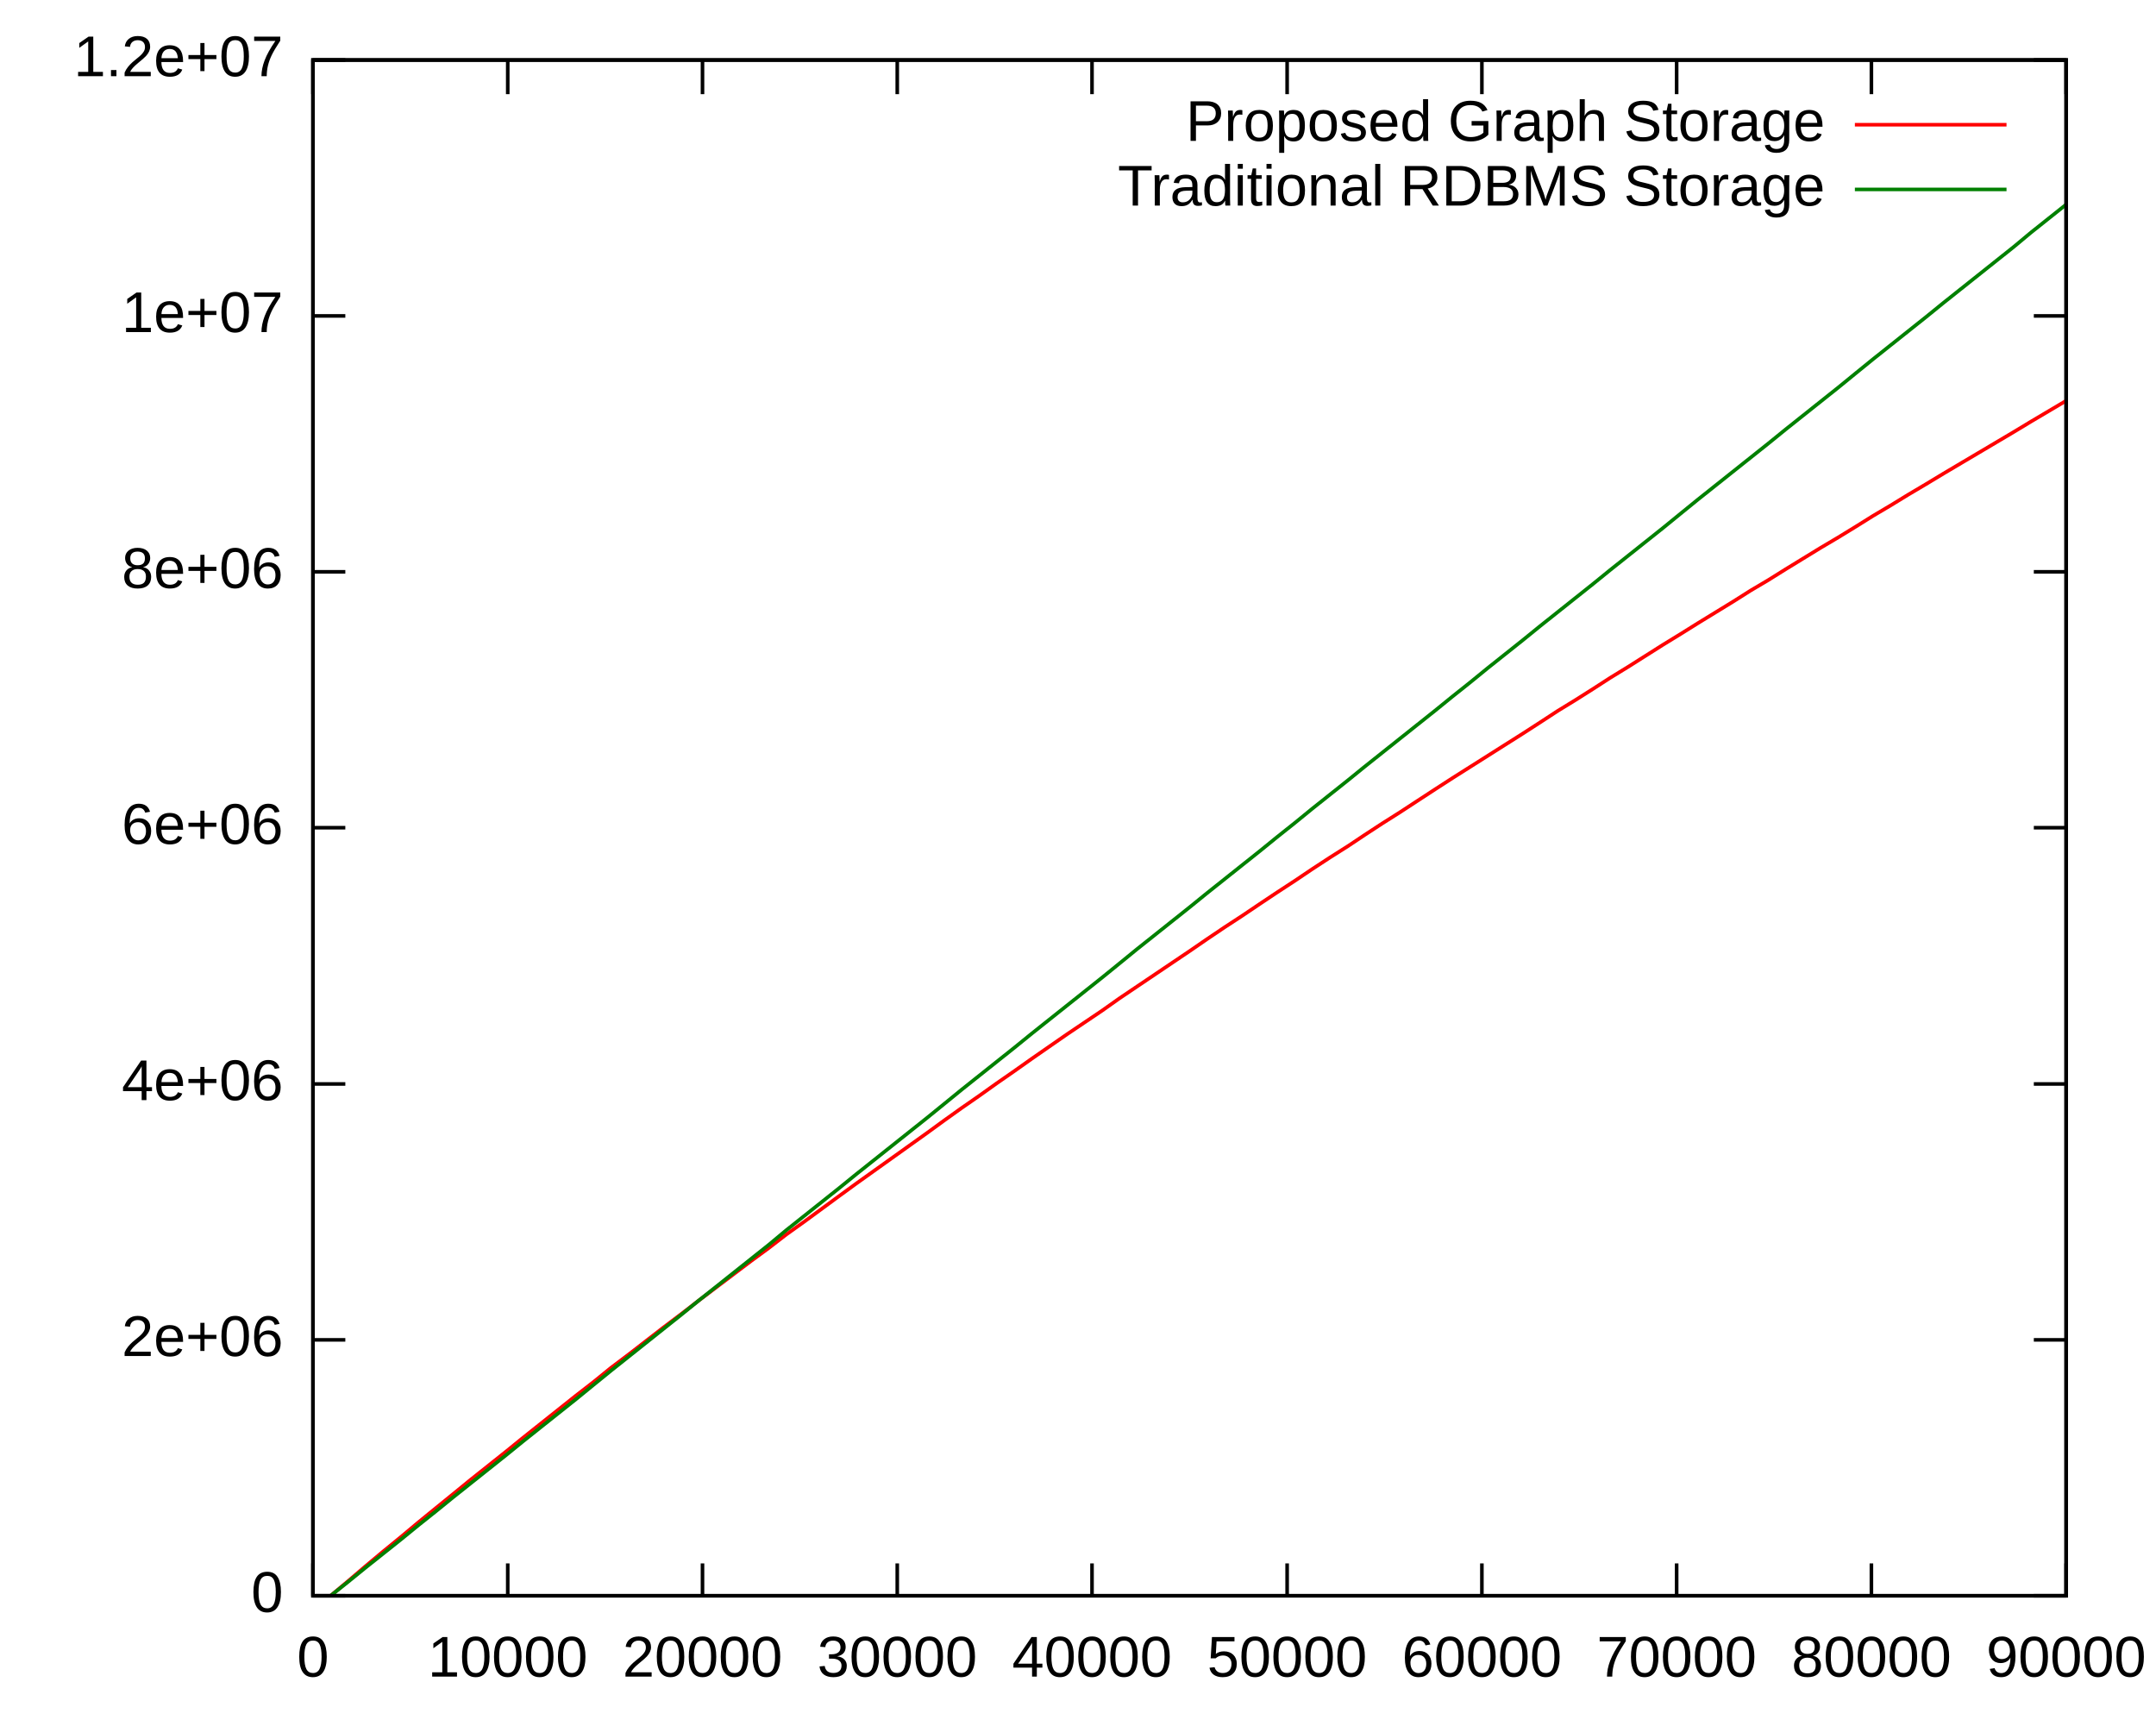
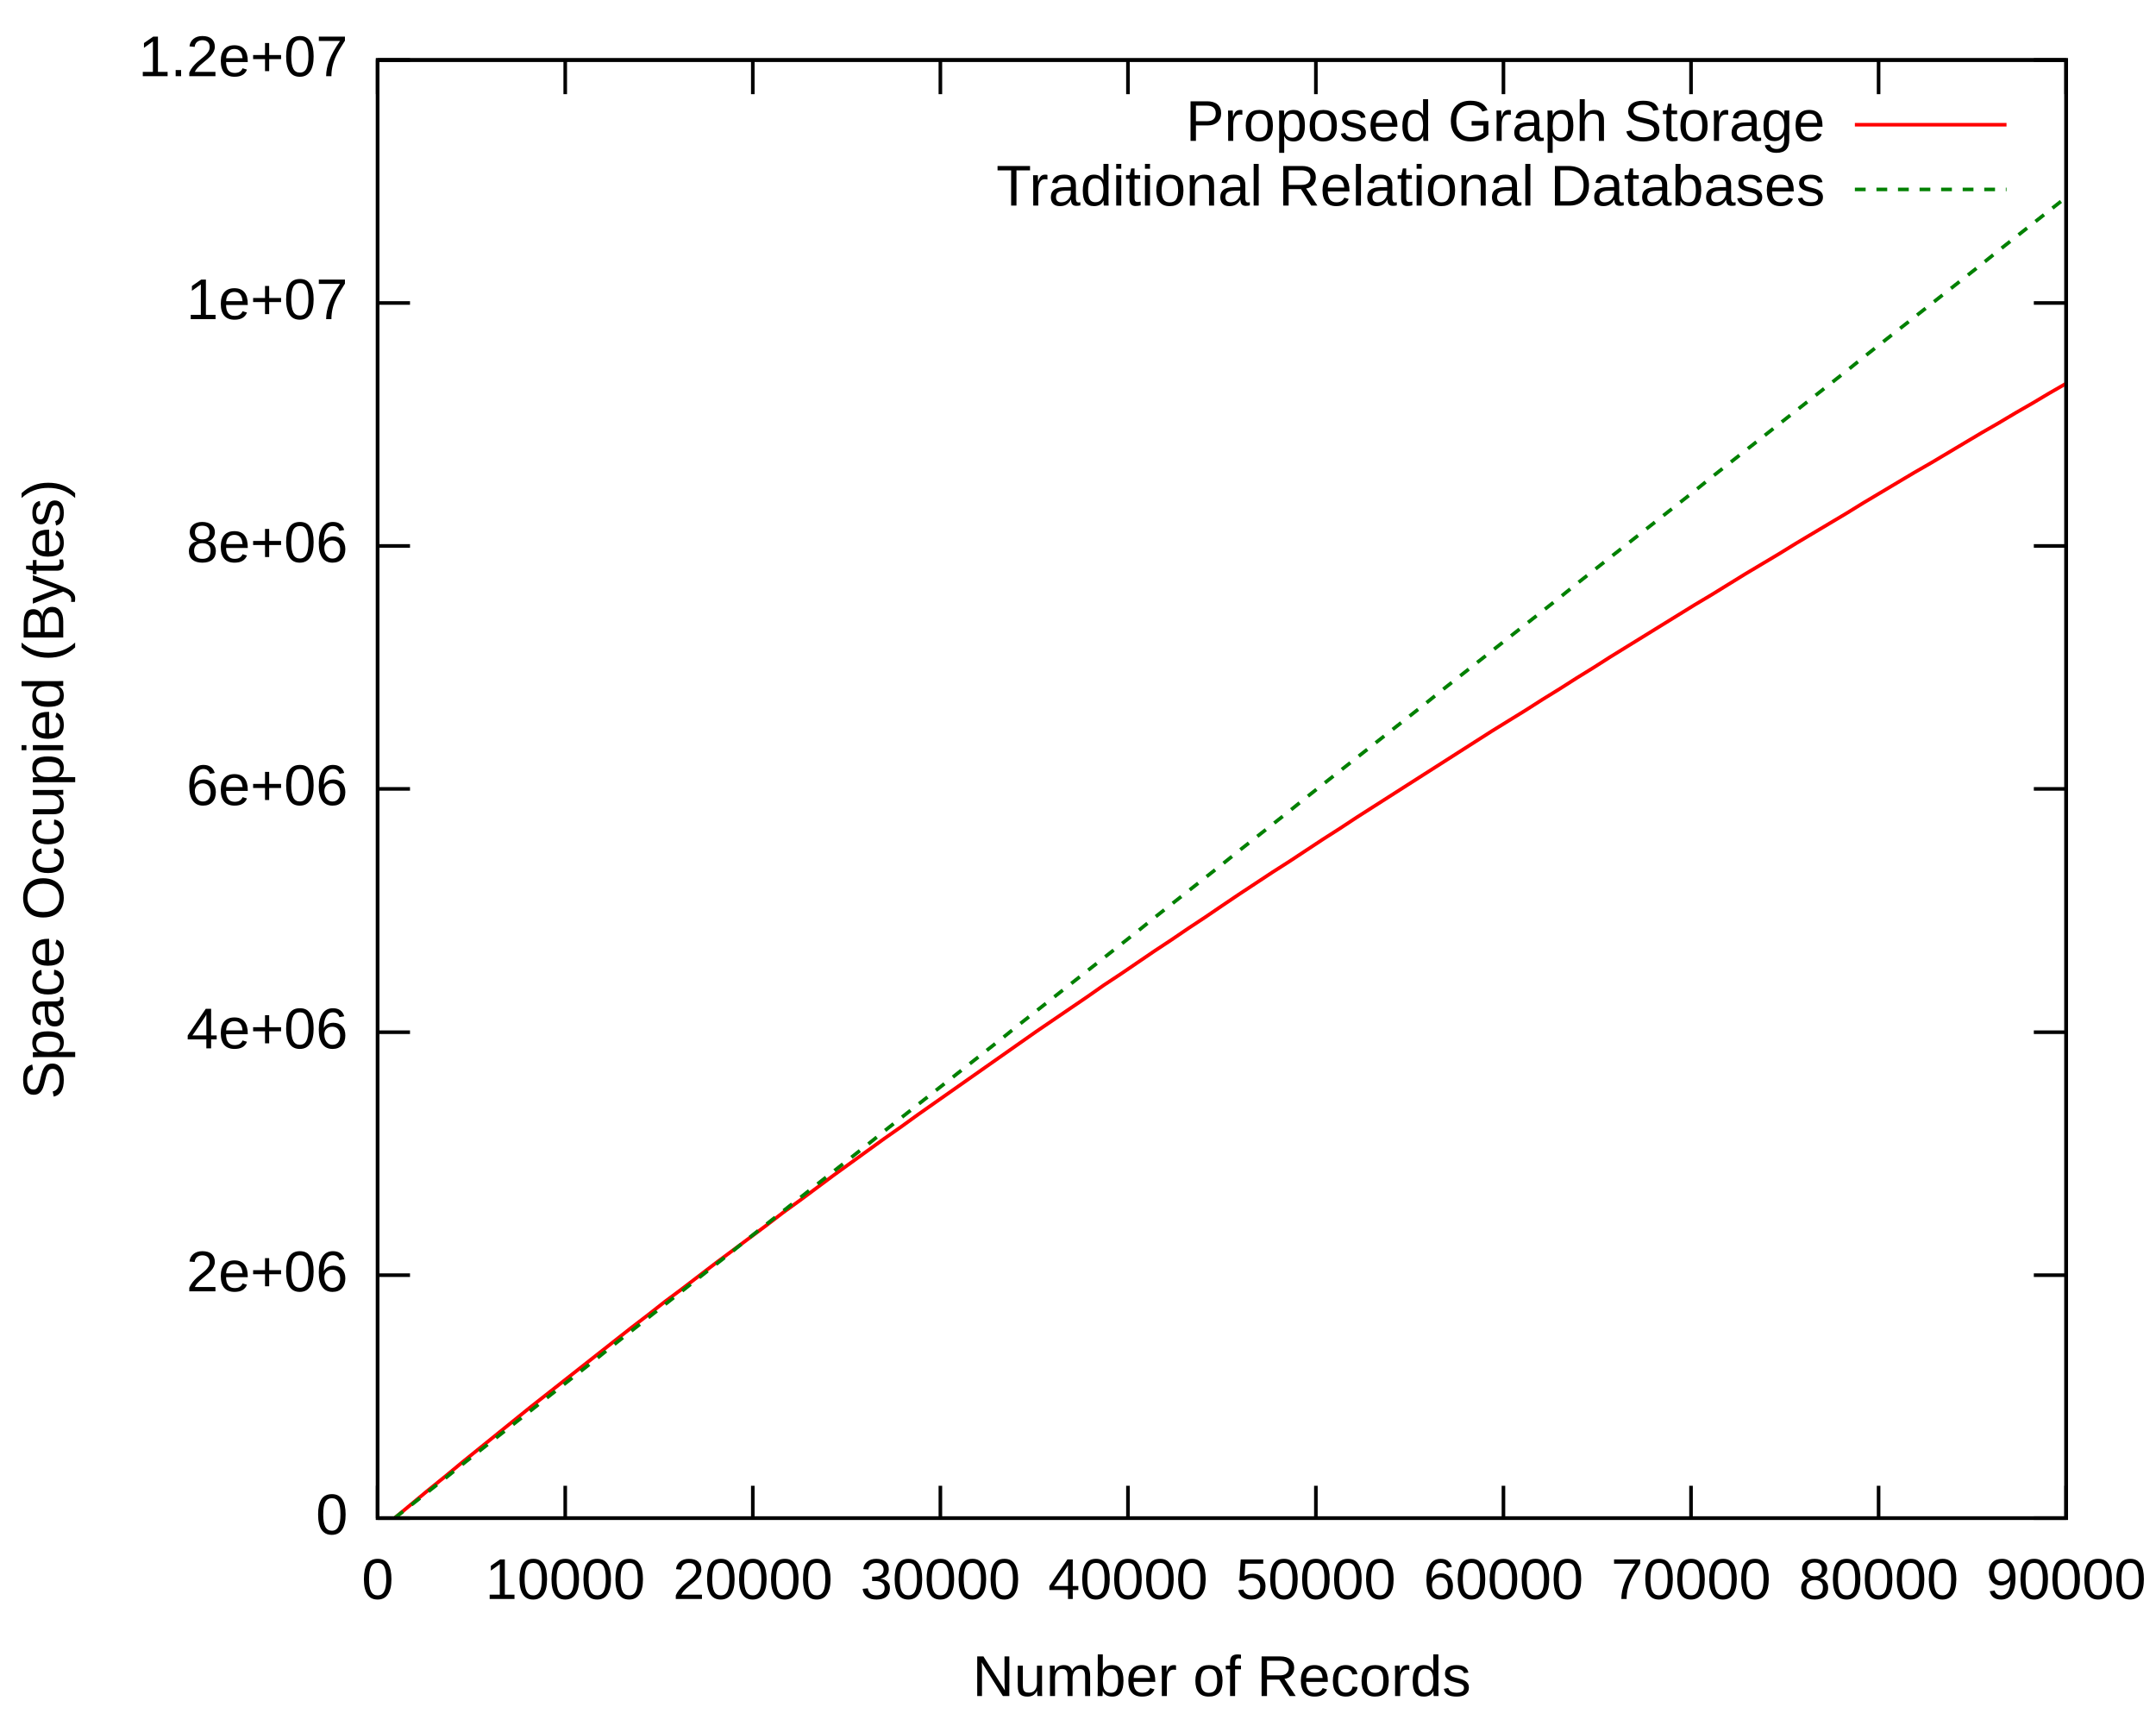
- <svg xmlns="http://www.w3.org/2000/svg" xmlns:xlink="http://www.w3.org/1999/xlink" width="600" height="480" viewBox="0 0 600 480">
+ <svg xmlns="http://www.w3.org/2000/svg" xmlns:xlink="http://www.w3.org/1999/xlink" width="600" height="480" viewBox="0 0 600 480" id="svg2" version="1.1">
+   <defs id="defs171" />
  <g id="gnuplot_canvas">
-     <rect x="0" y="0" width="600" height="480" fill="none" />
-     <defs>
+     <rect x="0" y="0" width="600" height="480" fill="none" id="rect9" />
+     <defs id="defs11">
      <circle id="gpDot" r="0.5" stroke-width="0.5" />
      <path id="gpPt0" stroke-width="0.222" stroke="currentColor" d="M-1,0 h2 M0,-1 v2" />
      <path id="gpPt1" stroke-width="0.222" stroke="currentColor" d="M-1,-1 L1,1 M1,-1 L-1,1" />
      <path id="gpPt2" stroke-width="0.222" stroke="currentColor" d="M-1,0 L1,0 M0,-1 L0,1 M-1,-1 L1,1 M-1,1 L1,-1" />
      <rect id="gpPt3" stroke-width="0.222" stroke="currentColor" x="-1" y="-1" width="2" height="2" />
      <rect id="gpPt4" stroke-width="0.222" stroke="currentColor" fill="currentColor" x="-1" y="-1" width="2" height="2" />
      <circle id="gpPt5" stroke-width="0.222" stroke="currentColor" cx="0" cy="0" r="1" />
      <use xlink:href="#gpPt5" id="gpPt6" fill="currentColor" stroke="none" />
      <path id="gpPt7" stroke-width="0.222" stroke="currentColor" d="M0,-1.33 L-1.33,0.67 L1.33,0.67 z" />
      <use xlink:href="#gpPt7" id="gpPt8" fill="currentColor" stroke="none" />
      <use xlink:href="#gpPt7" id="gpPt9" stroke="currentColor" transform="rotate(180)" />
      <use xlink:href="#gpPt9" id="gpPt10" fill="currentColor" stroke="none" />
      <use xlink:href="#gpPt3" id="gpPt11" stroke="currentColor" transform="rotate(45)" />
      <use xlink:href="#gpPt11" id="gpPt12" fill="currentColor" stroke="none" />
    </defs>
-     <g style="fill:none; color:white; stroke:black; stroke-width:1.00; stroke-linecap:butt; stroke-linejoin:miter">
- </g>
-     <g style="fill:none; color:black; stroke:currentColor; stroke-width:1.00; stroke-linecap:butt; stroke-linejoin:miter">
-       <path stroke="black" d="M87.1,444.0 L96.1,444.0 M575.0,444.0 L566.0,444.0  h0.01" />
-       <g transform="translate(78.8,448.5)" style="stroke:none; fill:black; font-family:Arial; font-size:12.00pt; text-anchor:end">
-         <text> 0</text>
+     <g style="fill:none; color:white; stroke:black; stroke-width:1.00; stroke-linecap:butt; stroke-linejoin:miter" id="g27" />
+     <g style="fill:none; color:black; stroke:currentColor; stroke-width:1.00; stroke-linecap:butt; stroke-linejoin:miter" id="g29">
+       <path stroke="black" d="M105.1,422.4 L114.1,422.4 M575.0,422.4 L566.0,422.4  h0.01" id="path31" />
+       <g transform="translate(96.8,426.9)" style="stroke:none; fill:black; font-family:Arial; font-size:12.00pt; text-anchor:end" id="g33">
+         <text id="text35"> 0</text>
      </g>
-       <path stroke="black" d="M87.1,372.8 L96.1,372.8 M575.0,372.8 L566.0,372.8  h0.01" />
-       <g transform="translate(78.8,377.3)" style="stroke:none; fill:black; font-family:Arial; font-size:12.00pt; text-anchor:end">
-         <text> 2e+06</text>
+       <path stroke="black" d="M105.1,354.8 L114.1,354.8 M575.0,354.8 L566.0,354.8  h0.01" id="path37" />
+       <g transform="translate(96.8,359.3)" style="stroke:none; fill:black; font-family:Arial; font-size:12.00pt; text-anchor:end" id="g39">
+         <text id="text41"> 2e+06</text>
      </g>
-       <path stroke="black" d="M87.1,301.6 L96.1,301.6 M575.0,301.6 L566.0,301.6  h0.01" />
-       <g transform="translate(78.8,306.1)" style="stroke:none; fill:black; font-family:Arial; font-size:12.00pt; text-anchor:end">
-         <text> 4e+06</text>
+       <path stroke="black" d="M105.1,287.2 L114.1,287.2 M575.0,287.2 L566.0,287.2  h0.01" id="path43" />
+       <g transform="translate(96.8,291.7)" style="stroke:none; fill:black; font-family:Arial; font-size:12.00pt; text-anchor:end" id="g45">
+         <text id="text47"> 4e+06</text>
      </g>
-       <path stroke="black" d="M87.1,230.3 L96.1,230.3 M575.0,230.3 L566.0,230.3  h0.01" />
-       <g transform="translate(78.8,234.8)" style="stroke:none; fill:black; font-family:Arial; font-size:12.00pt; text-anchor:end">
-         <text> 6e+06</text>
+       <path stroke="black" d="M105.1,219.5 L114.1,219.5 M575.0,219.5 L566.0,219.5  h0.01" id="path49" />
+       <g transform="translate(96.8,224.0)" style="stroke:none; fill:black; font-family:Arial; font-size:12.00pt; text-anchor:end" id="g51">
+         <text id="text53"> 6e+06</text>
      </g>
-       <path stroke="black" d="M87.1,159.1 L96.1,159.1 M575.0,159.1 L566.0,159.1  h0.01" />
-       <g transform="translate(78.8,163.6)" style="stroke:none; fill:black; font-family:Arial; font-size:12.00pt; text-anchor:end">
-         <text> 8e+06</text>
+       <path stroke="black" d="M105.1,151.9 L114.1,151.9 M575.0,151.9 L566.0,151.9  h0.01" id="path55" />
+       <g transform="translate(96.8,156.4)" style="stroke:none; fill:black; font-family:Arial; font-size:12.00pt; text-anchor:end" id="g57">
+         <text id="text59"> 8e+06</text>
      </g>
-       <path stroke="black" d="M87.1,87.9 L96.1,87.9 M575.0,87.9 L566.0,87.9  h0.01" />
-       <g transform="translate(78.8,92.4)" style="stroke:none; fill:black; font-family:Arial; font-size:12.00pt; text-anchor:end">
-         <text> 1e+07</text>
+       <path stroke="black" d="M105.1,84.3 L114.1,84.3 M575.0,84.3 L566.0,84.3  h0.01" id="path61" />
+       <g transform="translate(96.8,88.8)" style="stroke:none; fill:black; font-family:Arial; font-size:12.00pt; text-anchor:end" id="g63">
+         <text id="text65"> 1e+07</text>
      </g>
-       <path stroke="black" d="M87.1,16.7 L96.1,16.7 M575.0,16.7 L566.0,16.7  h0.01" />
-       <g transform="translate(78.8,21.2)" style="stroke:none; fill:black; font-family:Arial; font-size:12.00pt; text-anchor:end">
-         <text> 1.2e+07</text>
+       <path stroke="black" d="M105.1,16.7 L114.1,16.7 M575.0,16.7 L566.0,16.7  h0.01" id="path67" />
+       <g transform="translate(96.8,21.2)" style="stroke:none; fill:black; font-family:Arial; font-size:12.00pt; text-anchor:end" id="g69">
+         <text id="text71"> 1.2e+07</text>
      </g>
-       <path stroke="black" d="M87.1,444.0 L87.1,435.0 M87.1,16.7 L87.1,25.7  h0.01" />
-       <g transform="translate(87.1,466.5)" style="stroke:none; fill:black; font-family:Arial; font-size:12.00pt; text-anchor:middle">
-         <text> 0</text>
+       <path stroke="black" d="M105.1,422.4 L105.1,413.4 M105.1,16.7 L105.1,25.7  h0.01" id="path73" />
+       <g transform="translate(105.1,444.9)" style="stroke:none; fill:black; font-family:Arial; font-size:12.00pt; text-anchor:middle" id="g75">
+         <text id="text77"> 0</text>
      </g>
-       <path stroke="black" d="M141.3,444.0 L141.3,435.0 M141.3,16.7 L141.3,25.7  h0.01" />
-       <g transform="translate(141.3,466.5)" style="stroke:none; fill:black; font-family:Arial; font-size:12.00pt; text-anchor:middle">
-         <text> 10000</text>
+       <path stroke="black" d="M157.3,422.4 L157.3,413.4 M157.3,16.7 L157.3,25.7  h0.01" id="path79" />
+       <g transform="translate(157.3,444.9)" style="stroke:none; fill:black; font-family:Arial; font-size:12.00pt; text-anchor:middle" id="g81">
+         <text id="text83"> 10000</text>
      </g>
-       <path stroke="black" d="M195.5,444.0 L195.5,435.0 M195.5,16.7 L195.5,25.7  h0.01" />
-       <g transform="translate(195.5,466.5)" style="stroke:none; fill:black; font-family:Arial; font-size:12.00pt; text-anchor:middle">
-         <text> 20000</text>
+       <path stroke="black" d="M209.5,422.4 L209.5,413.4 M209.5,16.7 L209.5,25.7  h0.01" id="path85" />
+       <g transform="translate(209.5,444.9)" style="stroke:none; fill:black; font-family:Arial; font-size:12.00pt; text-anchor:middle" id="g87">
+         <text id="text89"> 20000</text>
      </g>
-       <path stroke="black" d="M249.7,444.0 L249.7,435.0 M249.7,16.7 L249.7,25.7  h0.01" />
-       <g transform="translate(249.7,466.5)" style="stroke:none; fill:black; font-family:Arial; font-size:12.00pt; text-anchor:middle">
-         <text> 30000</text>
+       <path stroke="black" d="M261.7,422.4 L261.7,413.4 M261.7,16.7 L261.7,25.7  h0.01" id="path91" />
+       <g transform="translate(261.7,444.9)" style="stroke:none; fill:black; font-family:Arial; font-size:12.00pt; text-anchor:middle" id="g93">
+         <text id="text95"> 30000</text>
      </g>
-       <path stroke="black" d="M303.9,444.0 L303.9,435.0 M303.9,16.7 L303.9,25.7  h0.01" />
-       <g transform="translate(303.9,466.5)" style="stroke:none; fill:black; font-family:Arial; font-size:12.00pt; text-anchor:middle">
-         <text> 40000</text>
+       <path stroke="black" d="M313.9,422.4 L313.9,413.4 M313.9,16.7 L313.9,25.7  h0.01" id="path97" />
+       <g transform="translate(313.9,444.9)" style="stroke:none; fill:black; font-family:Arial; font-size:12.00pt; text-anchor:middle" id="g99">
+         <text id="text101"> 40000</text>
      </g>
-       <path stroke="black" d="M358.2,444.0 L358.2,435.0 M358.2,16.7 L358.2,25.7  h0.01" />
-       <g transform="translate(358.2,466.5)" style="stroke:none; fill:black; font-family:Arial; font-size:12.00pt; text-anchor:middle">
-         <text> 50000</text>
+       <path stroke="black" d="M366.2,422.4 L366.2,413.4 M366.2,16.7 L366.2,25.7  h0.01" id="path103" />
+       <g transform="translate(366.2,444.9)" style="stroke:none; fill:black; font-family:Arial; font-size:12.00pt; text-anchor:middle" id="g105">
+         <text id="text107"> 50000</text>
      </g>
-       <path stroke="black" d="M412.4,444.0 L412.4,435.0 M412.4,16.7 L412.4,25.7  h0.01" />
-       <g transform="translate(412.4,466.5)" style="stroke:none; fill:black; font-family:Arial; font-size:12.00pt; text-anchor:middle">
-         <text> 60000</text>
+       <path stroke="black" d="M418.4,422.4 L418.4,413.4 M418.4,16.7 L418.4,25.7  h0.01" id="path109" />
+       <g transform="translate(418.4,444.9)" style="stroke:none; fill:black; font-family:Arial; font-size:12.00pt; text-anchor:middle" id="g111">
+         <text id="text113"> 60000</text>
      </g>
-       <path stroke="black" d="M466.6,444.0 L466.6,435.0 M466.6,16.7 L466.6,25.7  h0.01" />
-       <g transform="translate(466.6,466.5)" style="stroke:none; fill:black; font-family:Arial; font-size:12.00pt; text-anchor:middle">
-         <text> 70000</text>
+       <path stroke="black" d="M470.6,422.4 L470.6,413.4 M470.6,16.7 L470.6,25.7  h0.01" id="path115" />
+       <g transform="translate(470.6,444.9)" style="stroke:none; fill:black; font-family:Arial; font-size:12.00pt; text-anchor:middle" id="g117">
+         <text id="text119"> 70000</text>
      </g>
-       <path stroke="black" d="M520.8,444.0 L520.8,435.0 M520.8,16.7 L520.8,25.7  h0.01" />
-       <g transform="translate(520.8,466.5)" style="stroke:none; fill:black; font-family:Arial; font-size:12.00pt; text-anchor:middle">
-         <text> 80000</text>
+       <path stroke="black" d="M522.8,422.4 L522.8,413.4 M522.8,16.7 L522.8,25.7  h0.01" id="path121" />
+       <g transform="translate(522.8,444.9)" style="stroke:none; fill:black; font-family:Arial; font-size:12.00pt; text-anchor:middle" id="g123">
+         <text id="text125"> 80000</text>
      </g>
-       <path stroke="black" d="M575.0,444.0 L575.0,435.0 M575.0,16.7 L575.0,25.7  h0.01" />
-       <g transform="translate(575.0,466.5)" style="stroke:none; fill:black; font-family:Arial; font-size:12.00pt; text-anchor:middle">
-         <text> 90000</text>
+       <path stroke="black" d="M575.0,422.4 L575.0,413.4 M575.0,16.7 L575.0,25.7  h0.01" id="path127" />
+       <g transform="translate(575.0,444.9)" style="stroke:none; fill:black; font-family:Arial; font-size:12.00pt; text-anchor:middle" id="g129">
+         <text id="text131"> 90000</text>
      </g>
-       <path stroke="black" d="M87.1,16.7 L87.1,444.0 L575.0,444.0 L575.0,16.7 L87.1,16.7 Z  h0.01" />
+       <path stroke="black" d="M105.1,16.7 L105.1,422.4 L575.0,422.4 L575.0,16.7 L105.1,16.7 Z  h0.01" id="path133" />
+       <g transform="translate(17.6,219.6) rotate(270)" style="stroke:none; fill:black; font-family:Arial; font-size:12.00pt; text-anchor:middle" id="g135">
+         <text id="text137">Space Occupied (Bytes)</text>
+       </g>
+       <g transform="translate(340.0,471.9)" style="stroke:none; fill:black; font-family:Arial; font-size:12.00pt; text-anchor:middle" id="g139">
+         <text id="text141">Number of Records</text>
+       </g>
    </g>
    <g id="gnuplot_plot_1">
-       <g style="fill:none; color:red; stroke:currentColor; stroke-width:1.00; stroke-linecap:butt; stroke-linejoin:miter">
-         <g transform="translate(507.9,39.2)" style="stroke:none; fill:black; font-family:Arial; font-size:12.00pt; text-anchor:end">
-           <text>Proposed Graph Storage</text>
+       <g style="fill:none; color:red; stroke:currentColor; stroke-width:1.00; stroke-linecap:butt; stroke-linejoin:miter" id="g146">
+         <g transform="translate(507.9,39.2)" style="stroke:none; fill:black; font-family:Arial; font-size:12.00pt; text-anchor:end" id="g148">
+           <text id="text150">Proposed Graph Storage</text>
        </g>
-         <path d="M516.2,34.7 L558.4,34.7 M92.0,444.0 L96.9,439.9 L101.7,435.8 L106.6,431.7 L111.5,427.7 L116.4,423.6    L121.3,419.6 L126.1,415.7 L131.0,411.7 L135.9,407.8 L140.8,403.9 L145.6,400.0 L150.5,396.1 L155.4,392.2    L160.3,388.3 L165.2,384.5 L170.0,380.6 L174.9,376.9 L179.8,373.1 L184.7,369.3 L189.6,365.6 L194.4,361.9    L199.3,358.2 L204.2,354.5 L209.1,350.8 L214.0,347.2 L218.8,343.5 L223.7,340.0 L228.6,336.4 L233.5,332.8    L238.3,329.3 L243.2,325.8 L248.1,322.3 L253.0,318.8 L257.9,315.3 L262.7,311.8 L267.6,308.3 L272.5,304.9    L277.4,301.4 L282.3,298.0 L287.1,294.6 L292.0,291.2 L296.9,287.8 L301.8,284.5 L306.7,281.2 L311.5,277.8    L316.4,274.5 L321.3,271.2 L326.2,267.9 L331.1,264.6 L335.9,261.3 L340.8,258.0 L345.7,254.8 L350.6,251.5    L355.4,248.3 L360.3,245.1 L365.2,241.8 L370.1,238.6 L375.0,235.5 L379.8,232.3 L384.7,229.1 L389.6,226.0    L394.5,222.8 L399.4,219.6 L404.2,216.5 L409.1,213.4 L414.0,210.3 L418.9,207.2 L423.8,204.1 L428.6,201.0    L433.5,197.8 L438.4,194.8 L443.3,191.7 L448.1,188.6 L453.0,185.6 L457.9,182.5 L462.8,179.4 L467.7,176.4    L472.5,173.4 L477.4,170.4 L482.3,167.4 L487.2,164.3 L492.1,161.4 L496.9,158.4 L501.8,155.4 L506.7,152.4    L511.6,149.5 L516.5,146.5 L521.3,143.5 L526.2,140.6 L531.1,137.6 L536.0,134.7 L540.8,131.8 L545.7,128.9    L550.6,126.0 L555.5,123.1 L560.4,120.2 L565.2,117.3 L570.1,114.4 L575.0,111.5  h0.01" />
+         <path d="M516.2,34.7 L558.4,34.7 M109.8,422.4 L114.5,418.5 L119.2,414.6 L123.9,410.8 L128.6,406.9 L133.3,403.1    L138.0,399.3 L142.7,395.5 L147.4,391.7 L152.1,388.0 L156.8,384.3 L161.5,380.6 L166.2,376.9 L170.9,373.2    L175.6,369.5 L180.3,365.9 L185.0,362.2 L189.7,358.7 L194.4,355.1 L199.1,351.5 L203.8,348.0 L208.5,344.5    L213.2,341.0 L217.9,337.4 L222.6,334.0 L227.3,330.5 L232.0,327.0 L236.7,323.6 L241.4,320.2 L246.1,316.8    L250.8,313.5 L255.5,310.1 L260.2,306.8 L264.9,303.5 L269.6,300.2 L274.3,296.9 L279.0,293.6 L283.7,290.3    L288.4,287.0 L293.1,283.8 L297.8,280.6 L302.5,277.4 L307.2,274.1 L311.9,271.0 L316.6,267.8 L321.3,264.6    L326.0,261.5 L330.7,258.3 L335.4,255.2 L340.1,252.0 L344.7,248.9 L349.4,245.8 L354.1,242.7 L358.8,239.7    L363.5,236.6 L368.2,233.5 L372.9,230.5 L377.6,227.4 L382.3,224.4 L387.0,221.4 L391.7,218.4 L396.4,215.4    L401.1,212.4 L405.8,209.4 L410.5,206.4 L415.2,203.4 L419.9,200.5 L424.6,197.6 L429.3,194.6 L434.0,191.7    L438.7,188.7 L443.4,185.8 L448.1,182.8 L452.8,179.9 L457.5,177.0 L462.2,174.1 L466.9,171.2 L471.6,168.3    L476.3,165.5 L481.0,162.6 L485.7,159.7 L490.4,156.9 L495.1,154.1 L499.8,151.2 L504.5,148.4 L509.2,145.6    L513.9,142.8 L518.6,139.9 L523.3,137.1 L528.0,134.3 L532.7,131.5 L537.4,128.8 L542.1,126.0 L546.8,123.2    L551.5,120.4 L556.2,117.7 L560.9,114.9 L565.6,112.2 L570.3,109.4 L575.0,106.7  h0.01" id="path152" style="stroke-width:1;stroke-miterlimit:4;stroke-dasharray:none;stroke-dashoffset:0" />
      </g>
    </g>
    <g id="gnuplot_plot_2">
-       <g style="fill:none; color:green; stroke:currentColor; stroke-width:1.00; stroke-linecap:butt; stroke-linejoin:miter">
-         <g transform="translate(507.9,57.2)" style="stroke:none; fill:black; font-family:Arial; font-size:12.00pt; text-anchor:end">
-           <text>Traditional RDBMS Storage</text>
+       <g style="fill:none; color:green; stroke:currentColor; stroke-width:1.00; stroke-linecap:butt; stroke-linejoin:miter" id="g157">
+         <g transform="translate(507.9,57.2)" style="stroke:none; fill:black; font-family:Arial; font-size:12.00pt; text-anchor:end" id="g159">
+           <text id="text161">Traditional Relational Databases</text>
        </g>
-         <path d="M516.2,52.7 L558.4,52.7 M92.0,444.0 L96.9,440.1 L101.7,436.2 L106.6,432.3 L111.5,428.4 L116.4,424.4    L121.3,420.5 L126.1,416.6 L131.0,412.7 L135.9,408.8 L140.8,404.9 L145.6,401.0 L150.5,397.1 L155.4,393.2    L160.3,389.3 L165.2,385.3 L170.0,381.4 L174.9,377.5 L179.8,373.6 L184.7,369.7 L189.6,365.8 L194.4,361.9    L199.3,358.0 L204.2,354.1 L209.1,350.2 L214.0,346.3 L218.8,342.3 L223.7,338.4 L228.6,334.5 L233.5,330.6    L238.3,326.7 L243.2,322.8 L248.1,318.9 L253.0,315.0 L257.9,311.1 L262.7,307.2 L267.6,303.2 L272.5,299.3    L277.4,295.4 L282.3,291.5 L287.1,287.6 L292.0,283.7 L296.9,279.8 L301.8,275.9 L306.7,272.0 L311.5,268.1    L316.4,264.1 L321.3,260.2 L326.2,256.3 L331.1,252.4 L335.9,248.5 L340.8,244.6 L345.7,240.7 L350.6,236.8    L355.4,232.9 L360.3,229.0 L365.2,225.0 L370.1,221.1 L375.0,217.2 L379.8,213.3 L384.7,209.4 L389.6,205.5    L394.5,201.6 L399.4,197.7 L404.2,193.8 L409.1,189.9 L414.0,185.9 L418.9,182.0 L423.8,178.1 L428.6,174.2    L433.5,170.3 L438.4,166.4 L443.3,162.5 L448.1,158.6 L453.0,154.7 L457.9,150.8 L462.8,146.9 L467.7,142.9    L472.5,139.0 L477.4,135.1 L482.3,131.2 L487.2,127.3 L492.1,123.4 L496.9,119.5 L501.8,115.6 L506.7,111.7    L511.6,107.8 L516.5,103.8 L521.3,99.9 L526.2,96.0 L531.1,92.1 L536.0,88.2 L540.8,84.3 L545.7,80.4    L550.6,76.5 L555.5,72.6 L560.4,68.7 L565.2,64.7 L570.1,60.8 L575.0,56.9  h0.01" />
+         <path d="M516.2,52.7 L558.4,52.7 M109.8,422.4 L114.5,418.7 L119.2,415.0 L123.9,411.3 L128.6,407.5 L133.3,403.8    L138.0,400.1 L142.7,396.4 L147.4,392.7 L152.1,389.0 L156.8,385.3 L161.5,381.6 L166.2,377.9 L170.9,374.1    L175.6,370.4 L180.3,366.7 L185.0,363.0 L189.7,359.3 L194.4,355.6 L199.1,351.9 L203.8,348.2 L208.5,344.4    L213.2,340.7 L217.9,337.0 L222.6,333.3 L227.3,329.6 L232.0,325.9 L236.7,322.2 L241.4,318.5 L246.1,314.7    L250.8,311.0 L255.5,307.3 L260.2,303.6 L264.9,299.9 L269.6,296.2 L274.3,292.5 L279.0,288.8 L283.7,285.0    L288.4,281.3 L293.1,277.6 L297.8,273.9 L302.5,270.2 L307.2,266.5 L311.9,262.8 L316.6,259.1 L321.3,255.3    L326.0,251.6 L330.7,247.9 L335.4,244.2 L340.1,240.5 L344.7,236.8 L349.4,233.1 L354.1,229.4 L358.8,225.7    L363.5,221.9 L368.2,218.2 L372.9,214.5 L377.6,210.8 L382.3,207.1 L387.0,203.4 L391.7,199.7 L396.4,196.0    L401.1,192.2 L405.8,188.5 L410.5,184.8 L415.2,181.1 L419.9,177.4 L424.6,173.7 L429.3,170.0 L434.0,166.3    L438.7,162.5 L443.4,158.8 L448.1,155.1 L452.8,151.4 L457.5,147.7 L462.2,144.0 L466.9,140.3 L471.6,136.6    L476.3,132.8 L481.0,129.1 L485.7,125.4 L490.4,121.7 L495.1,118.0 L499.8,114.3 L504.5,110.6 L509.2,106.9    L513.9,103.2 L518.6,99.4 L523.3,95.7 L528.0,92.0 L532.7,88.3 L537.4,84.6 L542.1,80.9 L546.8,77.2    L551.5,73.5 L556.2,69.7 L560.9,66.0 L565.6,62.3 L570.3,58.6 L575.0,54.9  h0.01" id="path163" style="stroke-width:1;stroke-miterlimit:4;stroke-dasharray:3,3;stroke-dashoffset:0" />
      </g>
    </g>
-     <g style="fill:none; color:black; stroke:currentColor; stroke-width:1.00; stroke-linecap:butt; stroke-linejoin:miter">
-       <path stroke="black" d="M87.1,16.7 L87.1,444.0 L575.0,444.0 L575.0,16.7 L87.1,16.7 Z  h0.01" />
+     <g style="fill:none; color:black; stroke:currentColor; stroke-width:1.00; stroke-linecap:butt; stroke-linejoin:miter" id="g165">
+       <path stroke="black" d="M105.1,16.7 L105.1,422.4 L575.0,422.4 L575.0,16.7 L105.1,16.7 Z  h0.01" id="path167" />
    </g>
  </g>
</svg>
